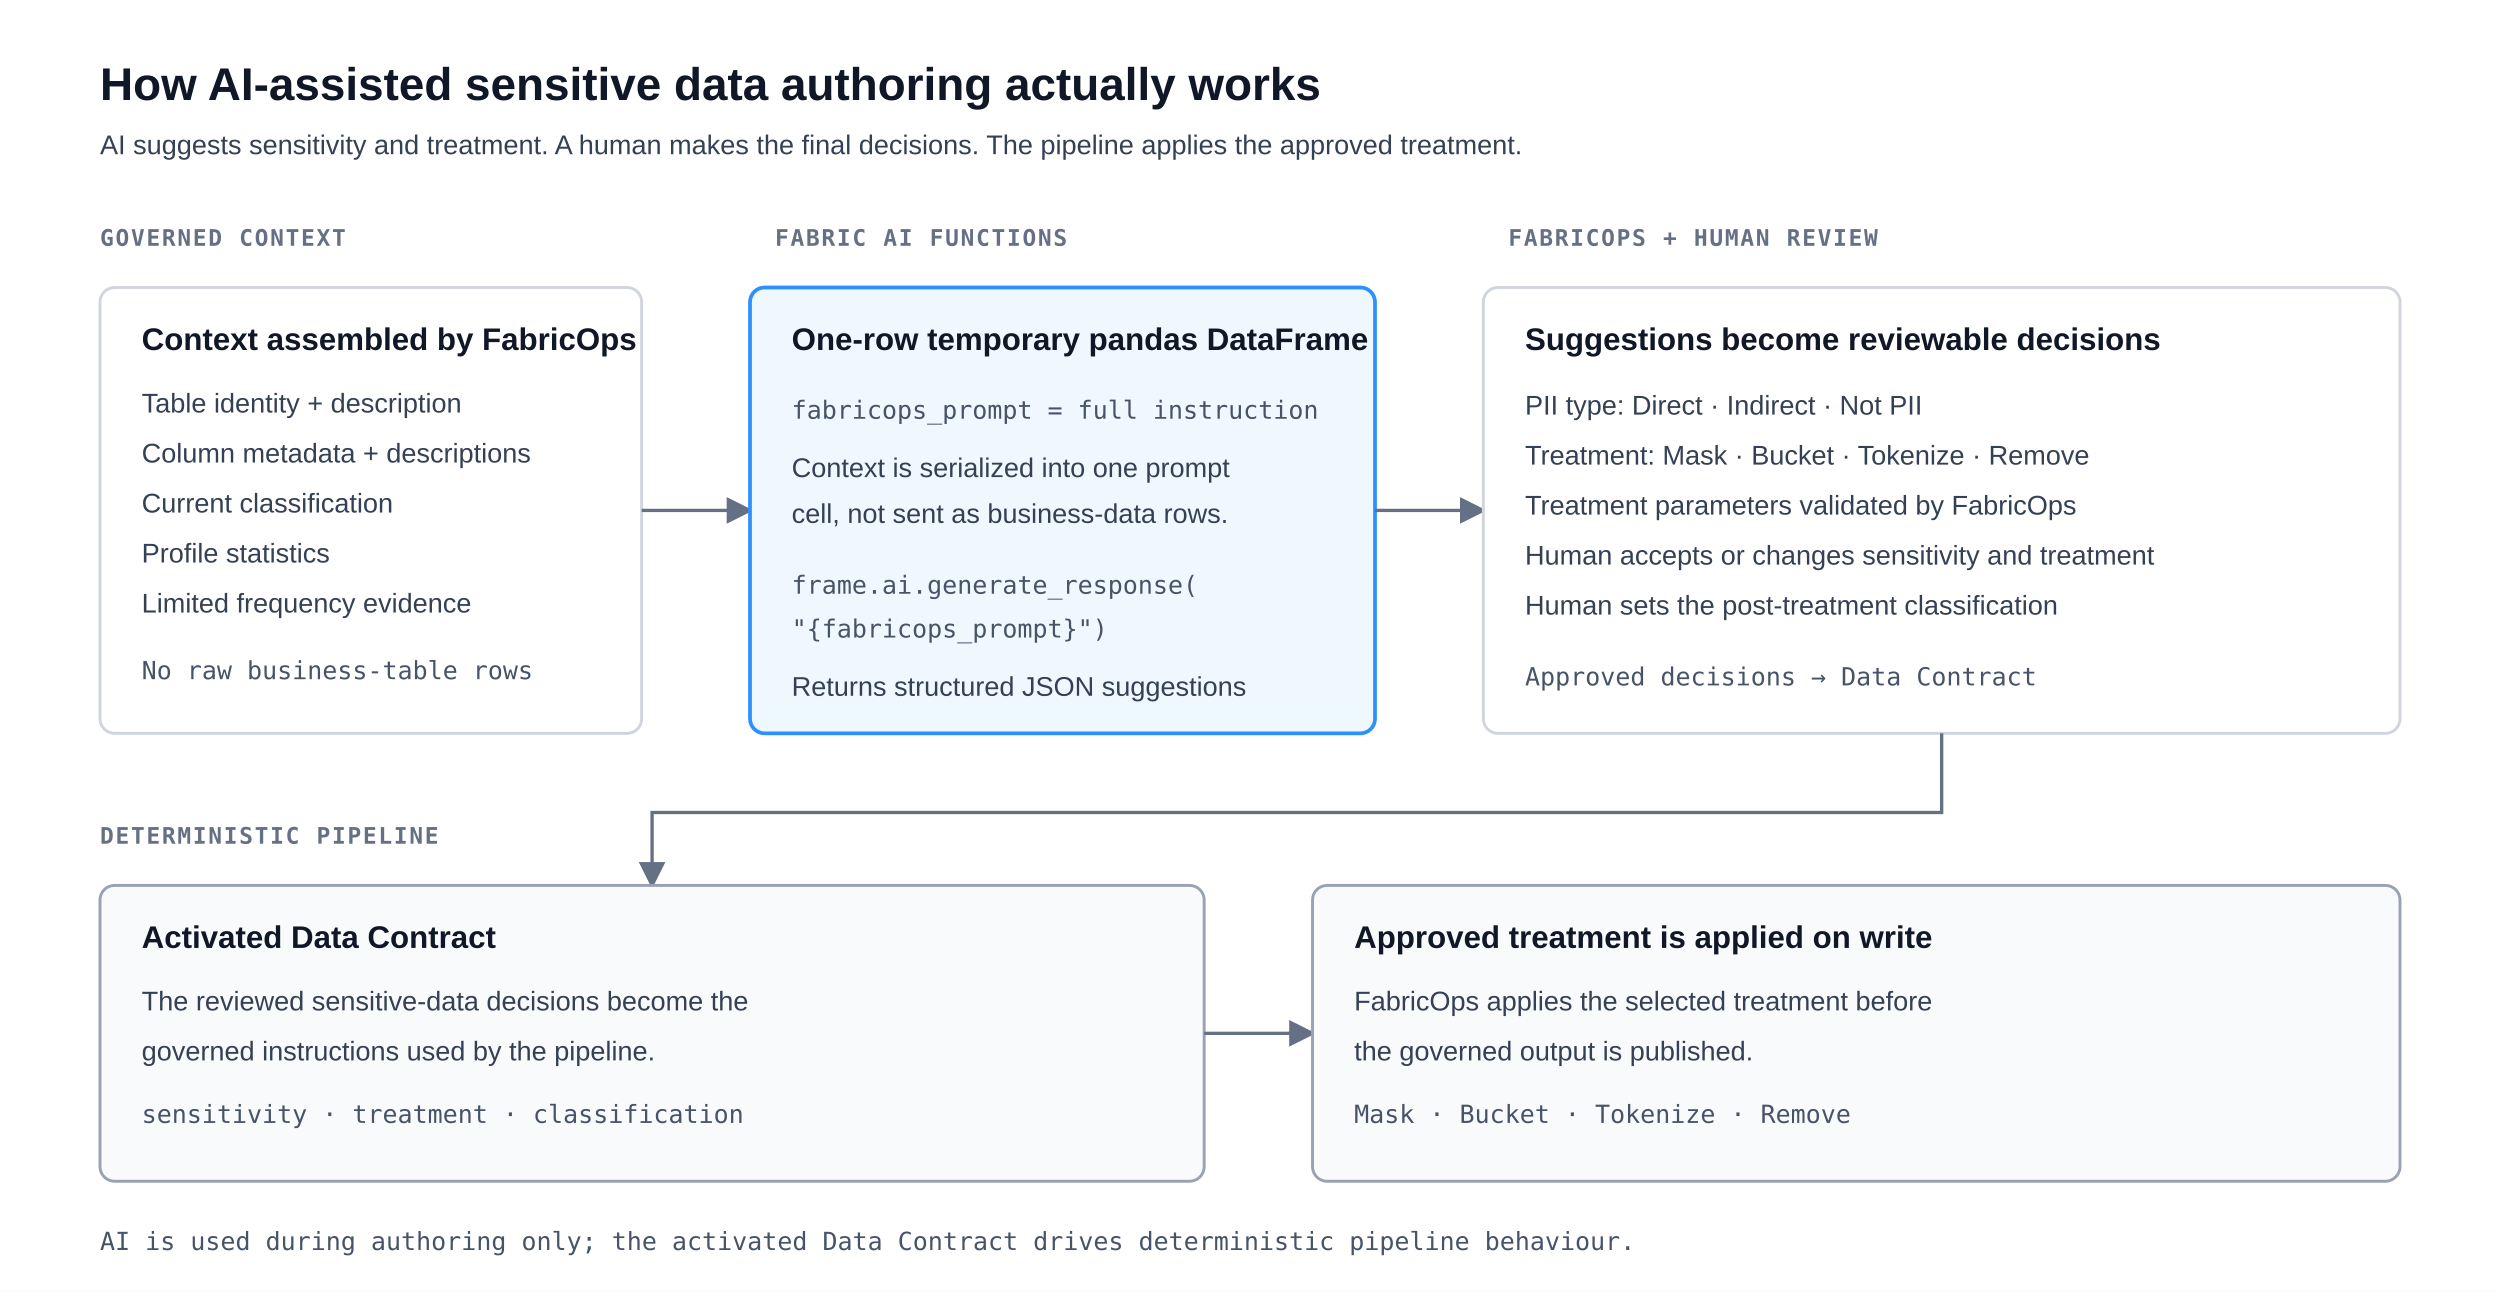
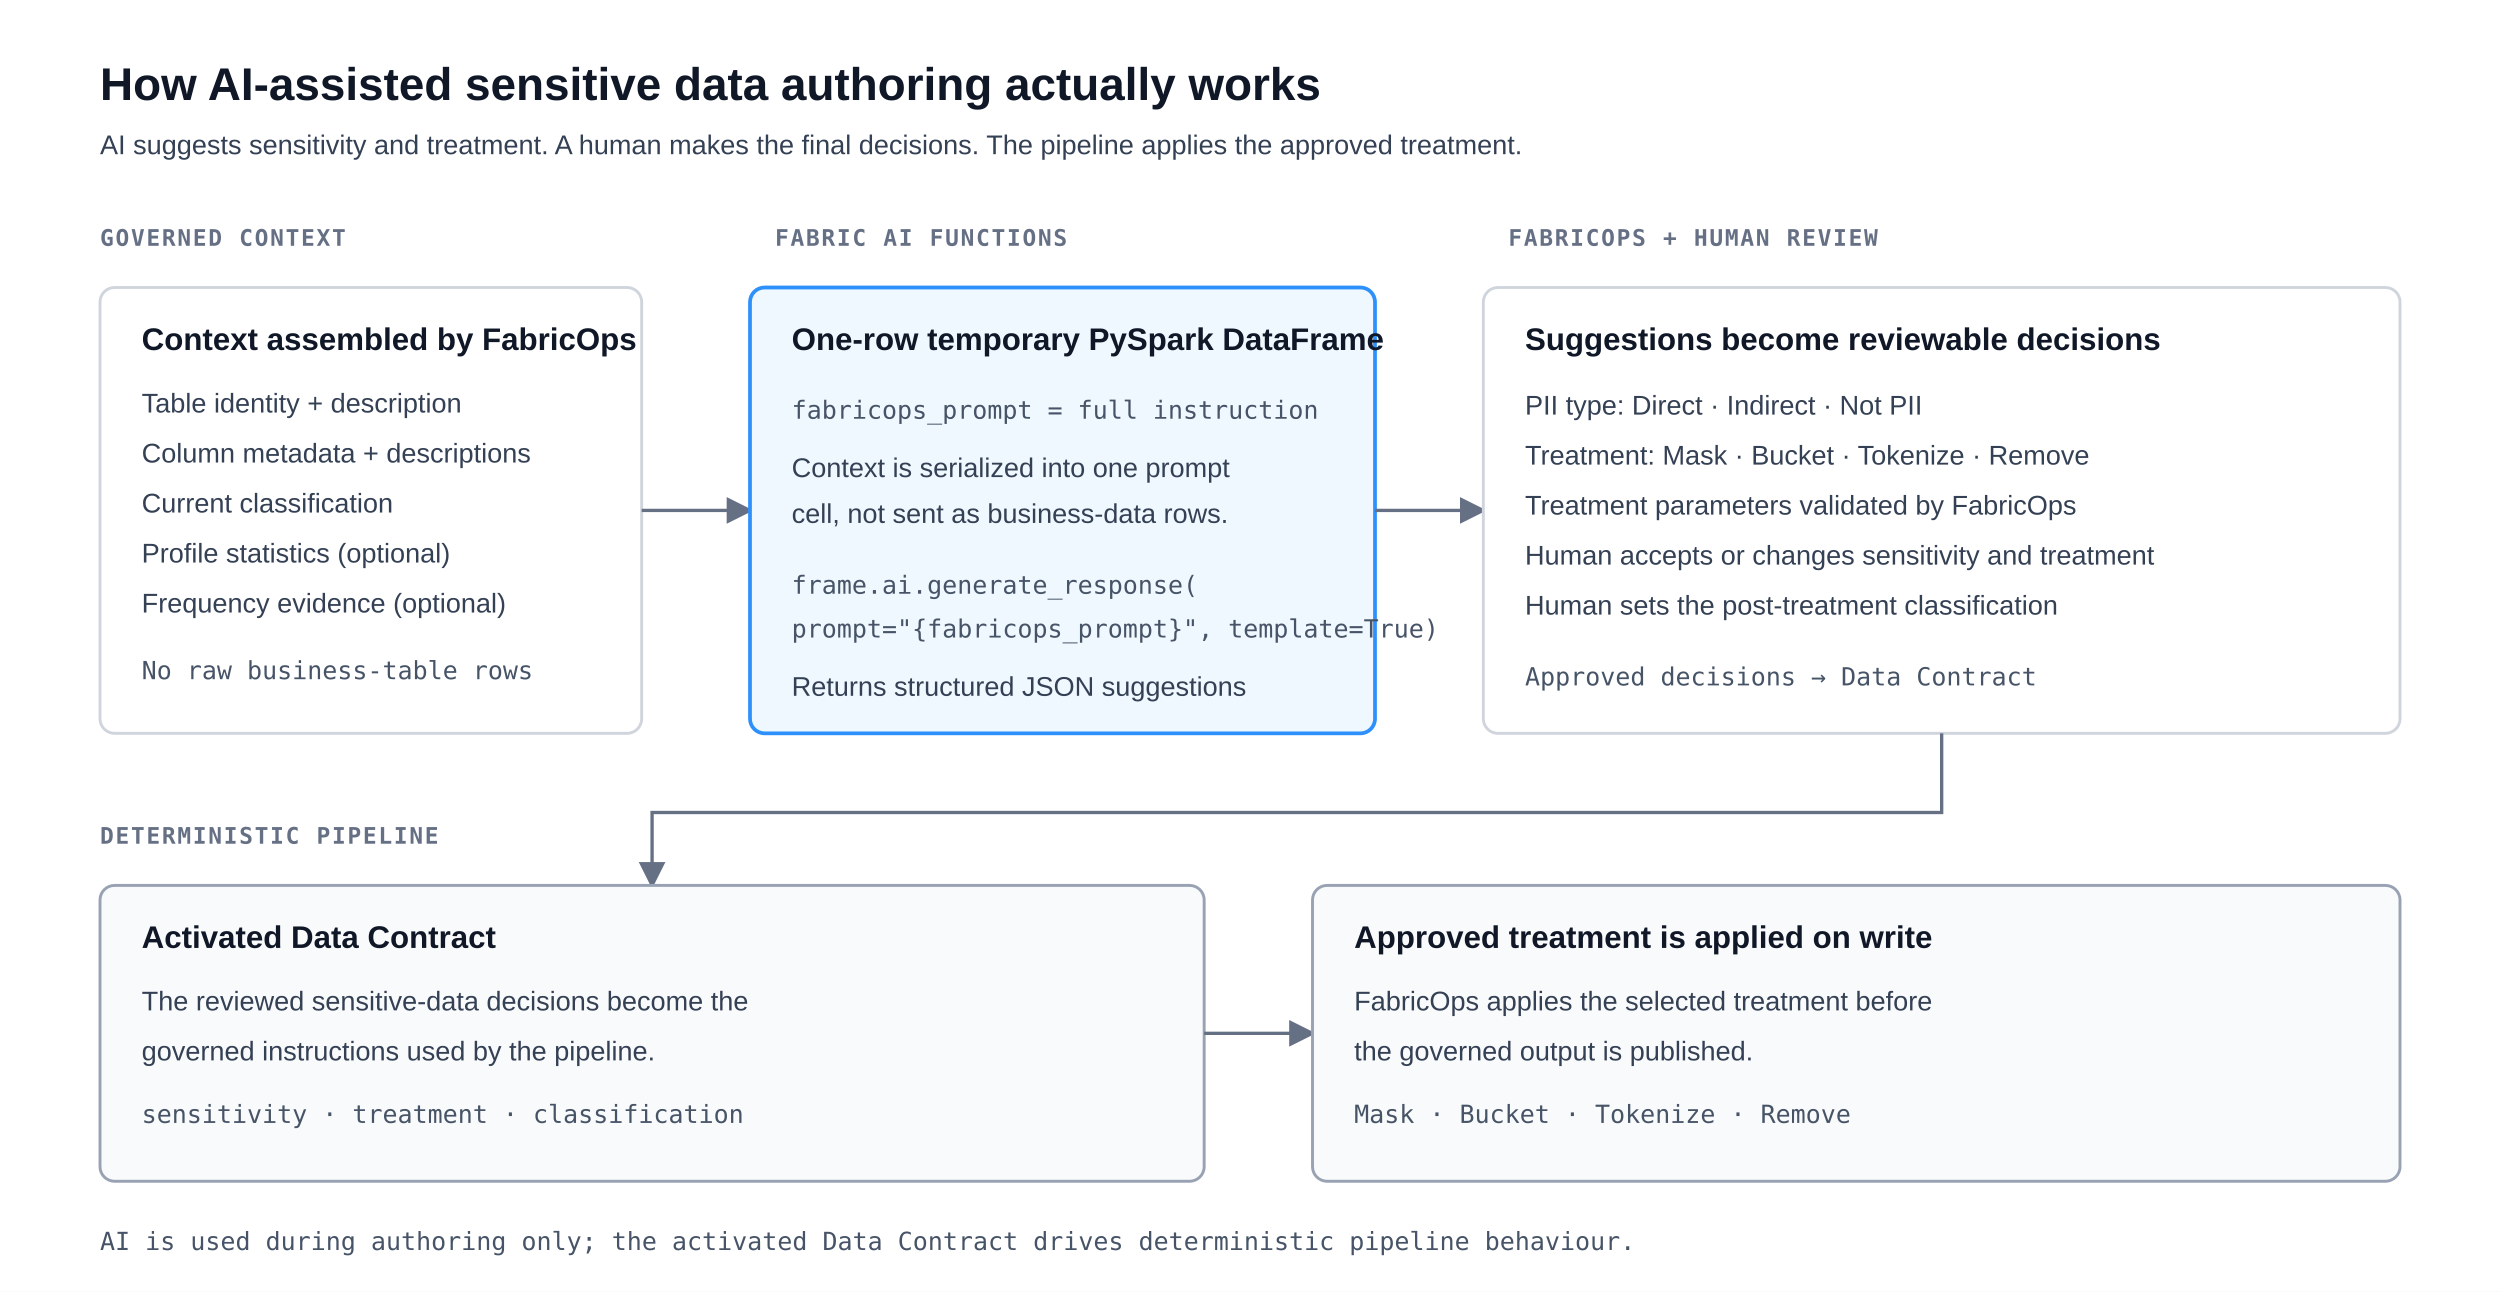
<svg xmlns="http://www.w3.org/2000/svg" viewBox="0 0 1200 620" role="img" aria-labelledby="title desc">
  <defs>
    <marker id="arrow" markerWidth="8" markerHeight="8" refX="7" refY="4" orient="auto">
      <path d="M0,0 L8,4 L0,8 Z" fill="#667085" />
    </marker>
  </defs>
  <rect width="1200" height="620" fill="#ffffff" />
  <style>
.t{font:600 22px Arial,sans-serif;fill:#101828}.h{font:600 15px Arial,sans-serif;fill:#101828}.b{font:13px Arial,sans-serif;fill:#344054}.m{font:12px ui-monospace,SFMono-Regular,Consolas,monospace;fill:#475467}.ey{font:600 11px ui-monospace,SFMono-Regular,Consolas,monospace;fill:#667085;letter-spacing:.8px}.box{fill:#fff;stroke:#d0d5dd;stroke-width:1.4}.focus{fill:#eff8ff;stroke:#2e90fa;stroke-width:1.8}.out{fill:#f9fafb;stroke:#98a2b3;stroke-width:1.4}.line{fill:none;stroke:#667085;stroke-width:1.6;marker-end:url(#arrow)}
</style>
  <text x="48" y="48" class="t">How AI-assisted sensitive data authoring actually works</text>
  <text x="48" y="74" class="b">AI suggests sensitivity and treatment. A human makes the final decisions. The pipeline applies the approved treatment.</text>
  <text x="48" y="118" class="ey">GOVERNED CONTEXT</text>
  <rect x="48" y="138" width="260" height="214" rx="7" class="box" />
  <text x="68" y="168" class="h">Context assembled by FabricOps</text>
  <text x="68" y="198" class="b">Table identity + description</text>
  <text x="68" y="222" class="b">Column metadata + descriptions</text>
  <text x="68" y="246" class="b">Current classification</text>
-   <text x="68" y="270" class="b">Profile statistics</text>
-   <text x="68" y="294" class="b">Limited frequency evidence</text>
+   <text x="68" y="270" class="b">Profile statistics (optional)</text>
+   <text x="68" y="294" class="b">Frequency evidence (optional)</text>
  <text x="68" y="326" class="m">No raw business-table rows</text>
  <path d="M308 245 H360" class="line" />
  <text x="372" y="118" class="ey">FABRIC AI FUNCTIONS</text>
  <rect x="360" y="138" width="300" height="214" rx="7" class="focus" />
-   <text x="380" y="168" class="h">One-row temporary pandas DataFrame</text>
+   <text x="380" y="168" class="h">One-row temporary PySpark DataFrame</text>
  <text x="380" y="201" class="m">fabricops_prompt = full instruction</text>
  <text x="380" y="229" class="b">Context is serialized into one prompt</text>
  <text x="380" y="251" class="b">cell, not sent as business-data rows.</text>
  <text x="380" y="285" class="m">frame.ai.generate_response(</text>
-   <text x="380" y="306" class="m">  "{fabricops_prompt}")</text>
+   <text x="380" y="306" class="m">  prompt="{fabricops_prompt}", template=True)</text>
  <text x="380" y="334" class="b">Returns structured JSON suggestions</text>
  <path d="M660 245 H712" class="line" />
  <text x="724" y="118" class="ey">FABRICOPS + HUMAN REVIEW</text>
  <rect x="712" y="138" width="440" height="214" rx="7" class="box" />
  <text x="732" y="168" class="h">Suggestions become reviewable decisions</text>
  <text x="732" y="199" class="b">PII type: Direct · Indirect · Not PII</text>
  <text x="732" y="223" class="b">Treatment: Mask · Bucket · Tokenize · Remove</text>
  <text x="732" y="247" class="b">Treatment parameters validated by FabricOps</text>
  <text x="732" y="271" class="b">Human accepts or changes sensitivity and treatment</text>
  <text x="732" y="295" class="b">Human sets the post-treatment classification</text>
  <text x="732" y="329" class="m">Approved decisions → Data Contract</text>
  <path d="M932 352 V390 H313 V425" class="line" />
  <text x="48" y="405" class="ey">DETERMINISTIC PIPELINE</text>
  <rect x="48" y="425" width="530" height="142" rx="7" class="out" />
  <text x="68" y="455" class="h">Activated Data Contract</text>
  <text x="68" y="485" class="b">The reviewed sensitive-data decisions become the</text>
  <text x="68" y="509" class="b">governed instructions used by the pipeline.</text>
  <text x="68" y="539" class="m">sensitivity · treatment · classification</text>
  <path d="M578 496 H630" class="line" />
  <rect x="630" y="425" width="522" height="142" rx="7" class="out" />
  <text x="650" y="455" class="h">Approved treatment is applied on write</text>
  <text x="650" y="485" class="b">FabricOps applies the selected treatment before</text>
  <text x="650" y="509" class="b">the governed output is published.</text>
  <text x="650" y="539" class="m">Mask · Bucket · Tokenize · Remove</text>
  <text x="48" y="600" class="m">AI is used during authoring only; the activated Data Contract drives deterministic pipeline behaviour.</text>
</svg>
